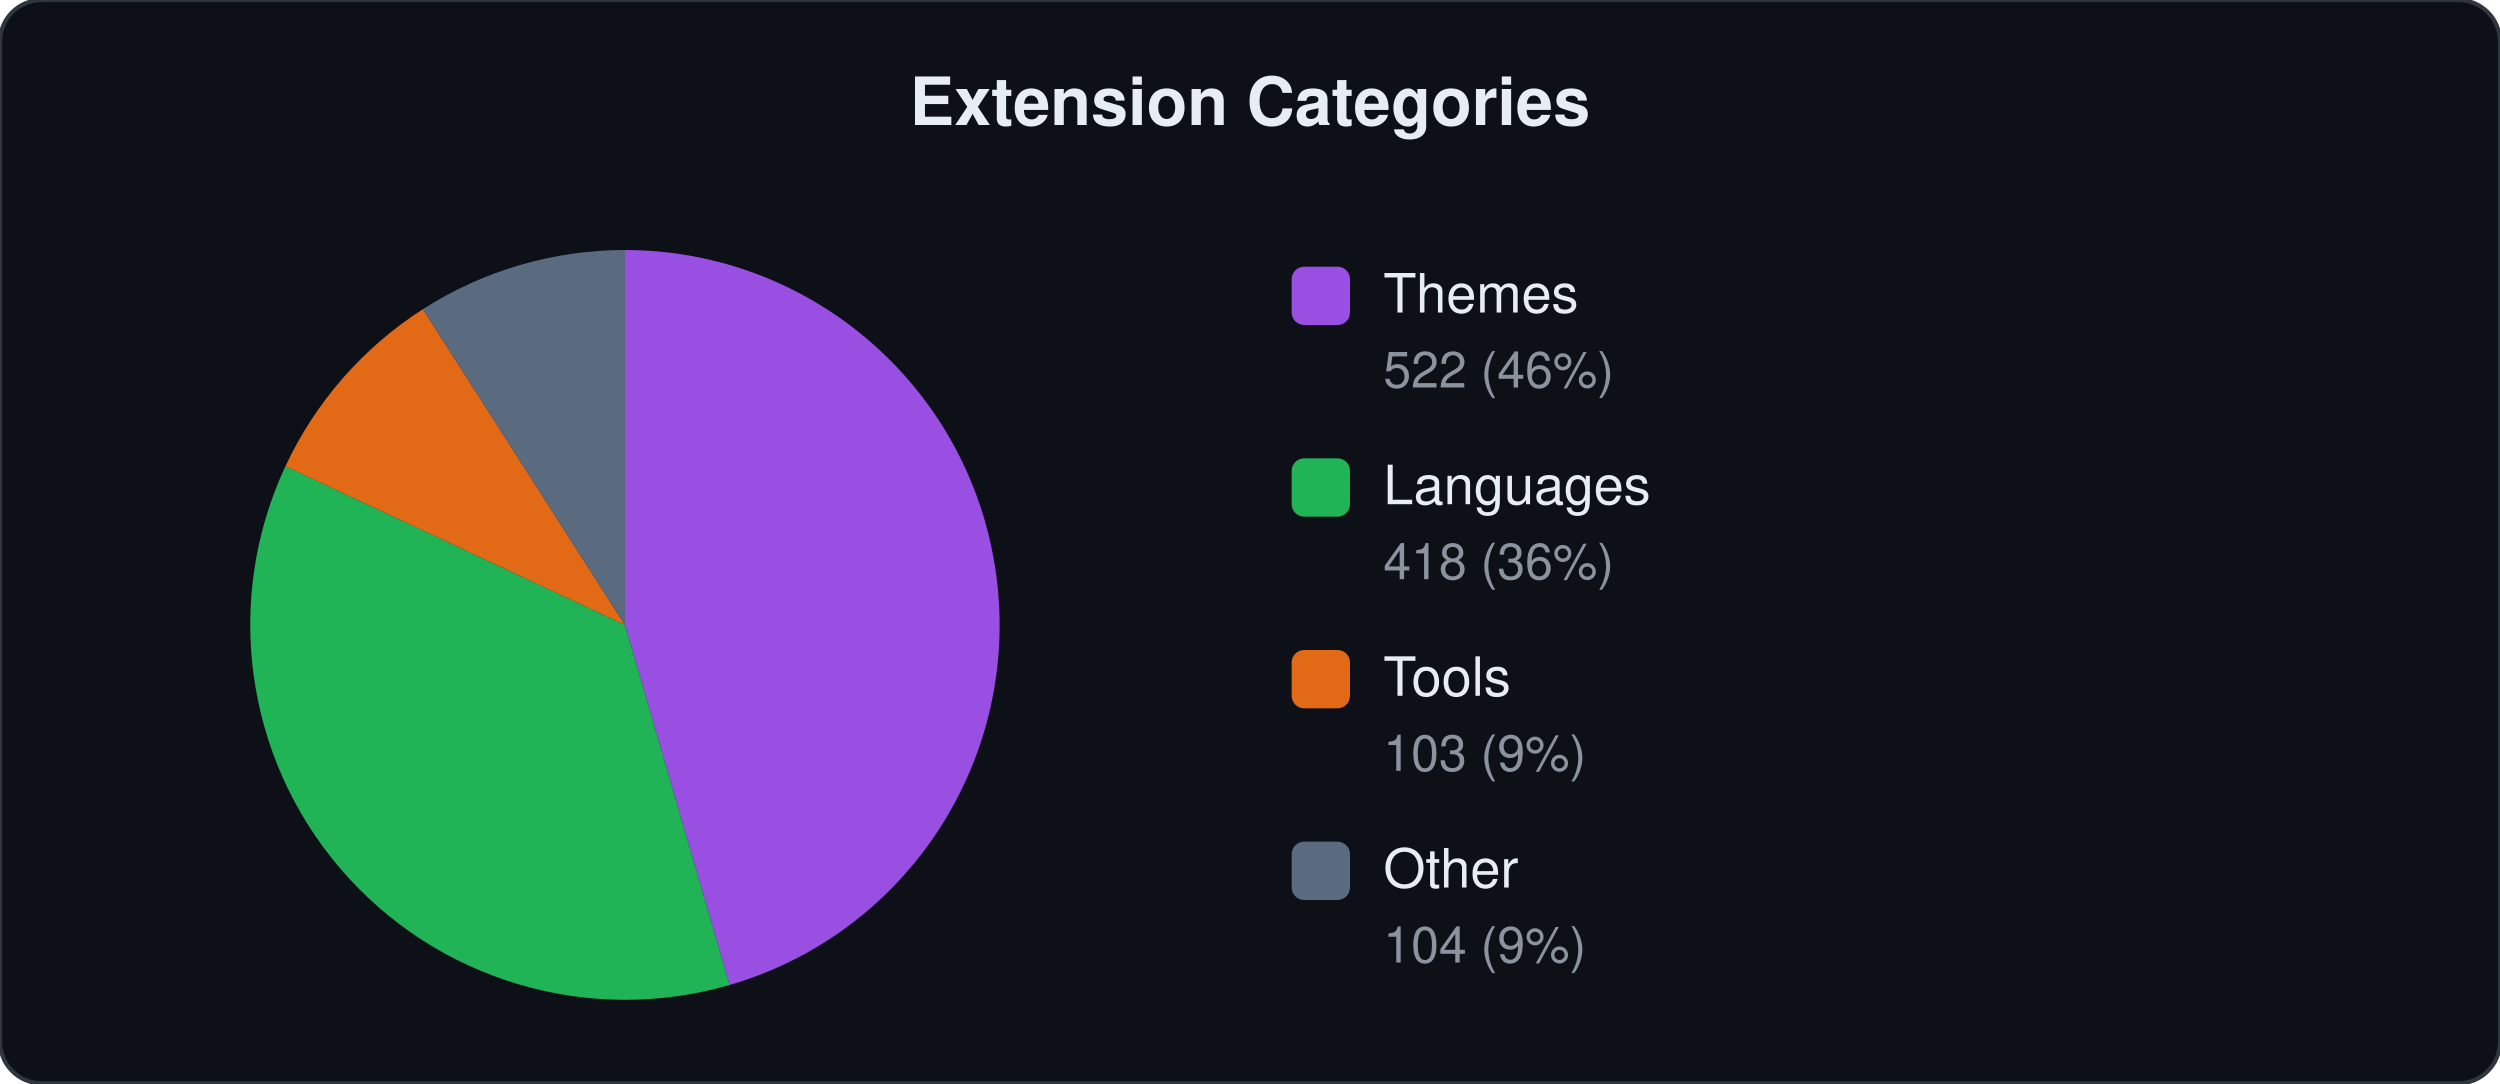
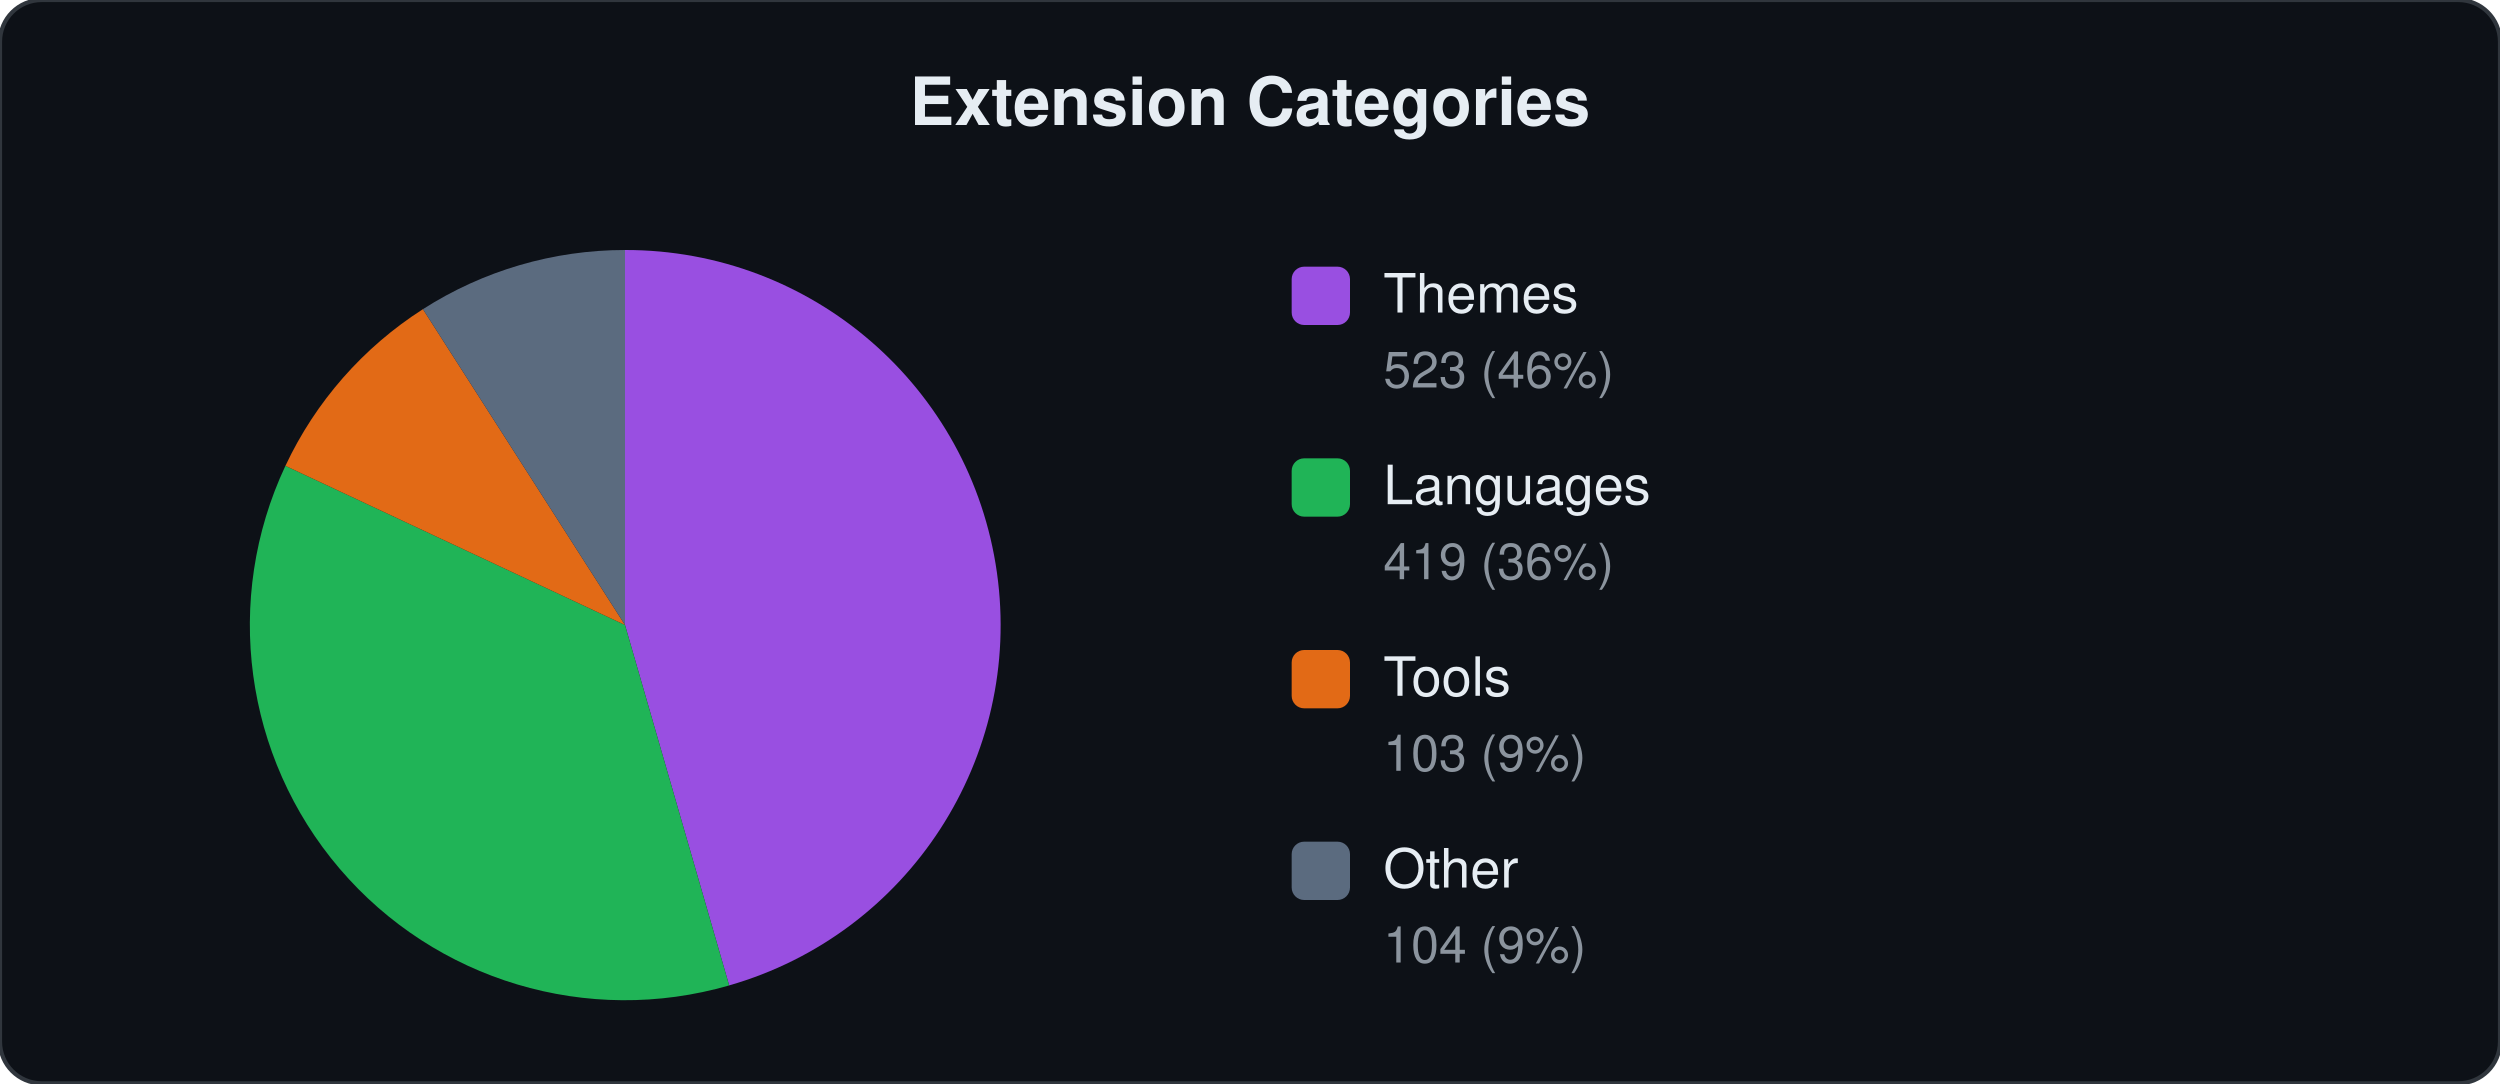
<svg xmlns="http://www.w3.org/2000/svg" viewBox="0 0 600 260" width="600" height="260">
  <style>text{font-family:-apple-system,BlinkMacSystemFont,"Segoe UI",Helvetica,Arial,sans-serif;fill:#e6edf3}.label{font-size:13px}.count{font-size:12px;fill:#8b949e}.title{font-size:16px;font-weight:600}</style>
  <rect width="600" height="260" rx="10" fill="#0d1117" stroke="#30363d" stroke-width="1" />
  <text x="300" y="30" text-anchor="middle" class="title">Extension Categories</text>
-   <path d="M150.0,150.0 L150.0,60.0 A90,90 0 0,1 175.1,236.4 Z" fill="#a855f7" opacity="0.9" />
-   <path d="M150.0,150.0 L175.1,236.4 A90,90 0 0,1 68.5,111.9 Z" fill="#22c55e" opacity="0.9" />
-   <path d="M150.0,150.0 L68.5,111.9 A90,90 0 0,1 101.5,74.2 Z" fill="#f97316" opacity="0.9" />
+   <path d="M150.0,150.0 L150.0,60.0 A90,90 0 0,1 175.0,236.5 Z" fill="#a855f7" opacity="0.9" />
+   <path d="M150.0,150.0 L175.0,236.5 A90,90 0 0,1 68.5,111.8 Z" fill="#22c55e" opacity="0.9" />
+   <path d="M150.0,150.0 L68.5,111.8 A90,90 0 0,1 101.5,74.2 Z" fill="#f97316" opacity="0.9" />
  <path d="M150.0,150.0 L101.5,74.2 A90,90 0 0,1 150.0,60.0 Z" fill="#64748b" opacity="0.9" />
  <rect x="310" y="64" width="14" height="14" rx="3" fill="#a855f7" opacity="0.9" />
  <text x="332" y="75" class="label">Themes</text>
-   <text x="332" y="93" class="count">522 (46%)</text>
+   <text x="332" y="93" class="count">523 (46%)</text>
  <rect x="310" y="110" width="14" height="14" rx="3" fill="#22c55e" opacity="0.9" />
  <text x="332" y="121" class="label">Languages</text>
-   <text x="332" y="139" class="count">418 (36%)</text>
+   <text x="332" y="139" class="count">419 (36%)</text>
  <rect x="310" y="156" width="14" height="14" rx="3" fill="#f97316" opacity="0.9" />
  <text x="332" y="167" class="label">Tools</text>
  <text x="332" y="185" class="count">103 (9%)</text>
  <rect x="310" y="202" width="14" height="14" rx="3" fill="#64748b" opacity="0.9" />
  <text x="332" y="213" class="label">Other</text>
  <text x="332" y="231" class="count">104 (9%)</text>
</svg>
